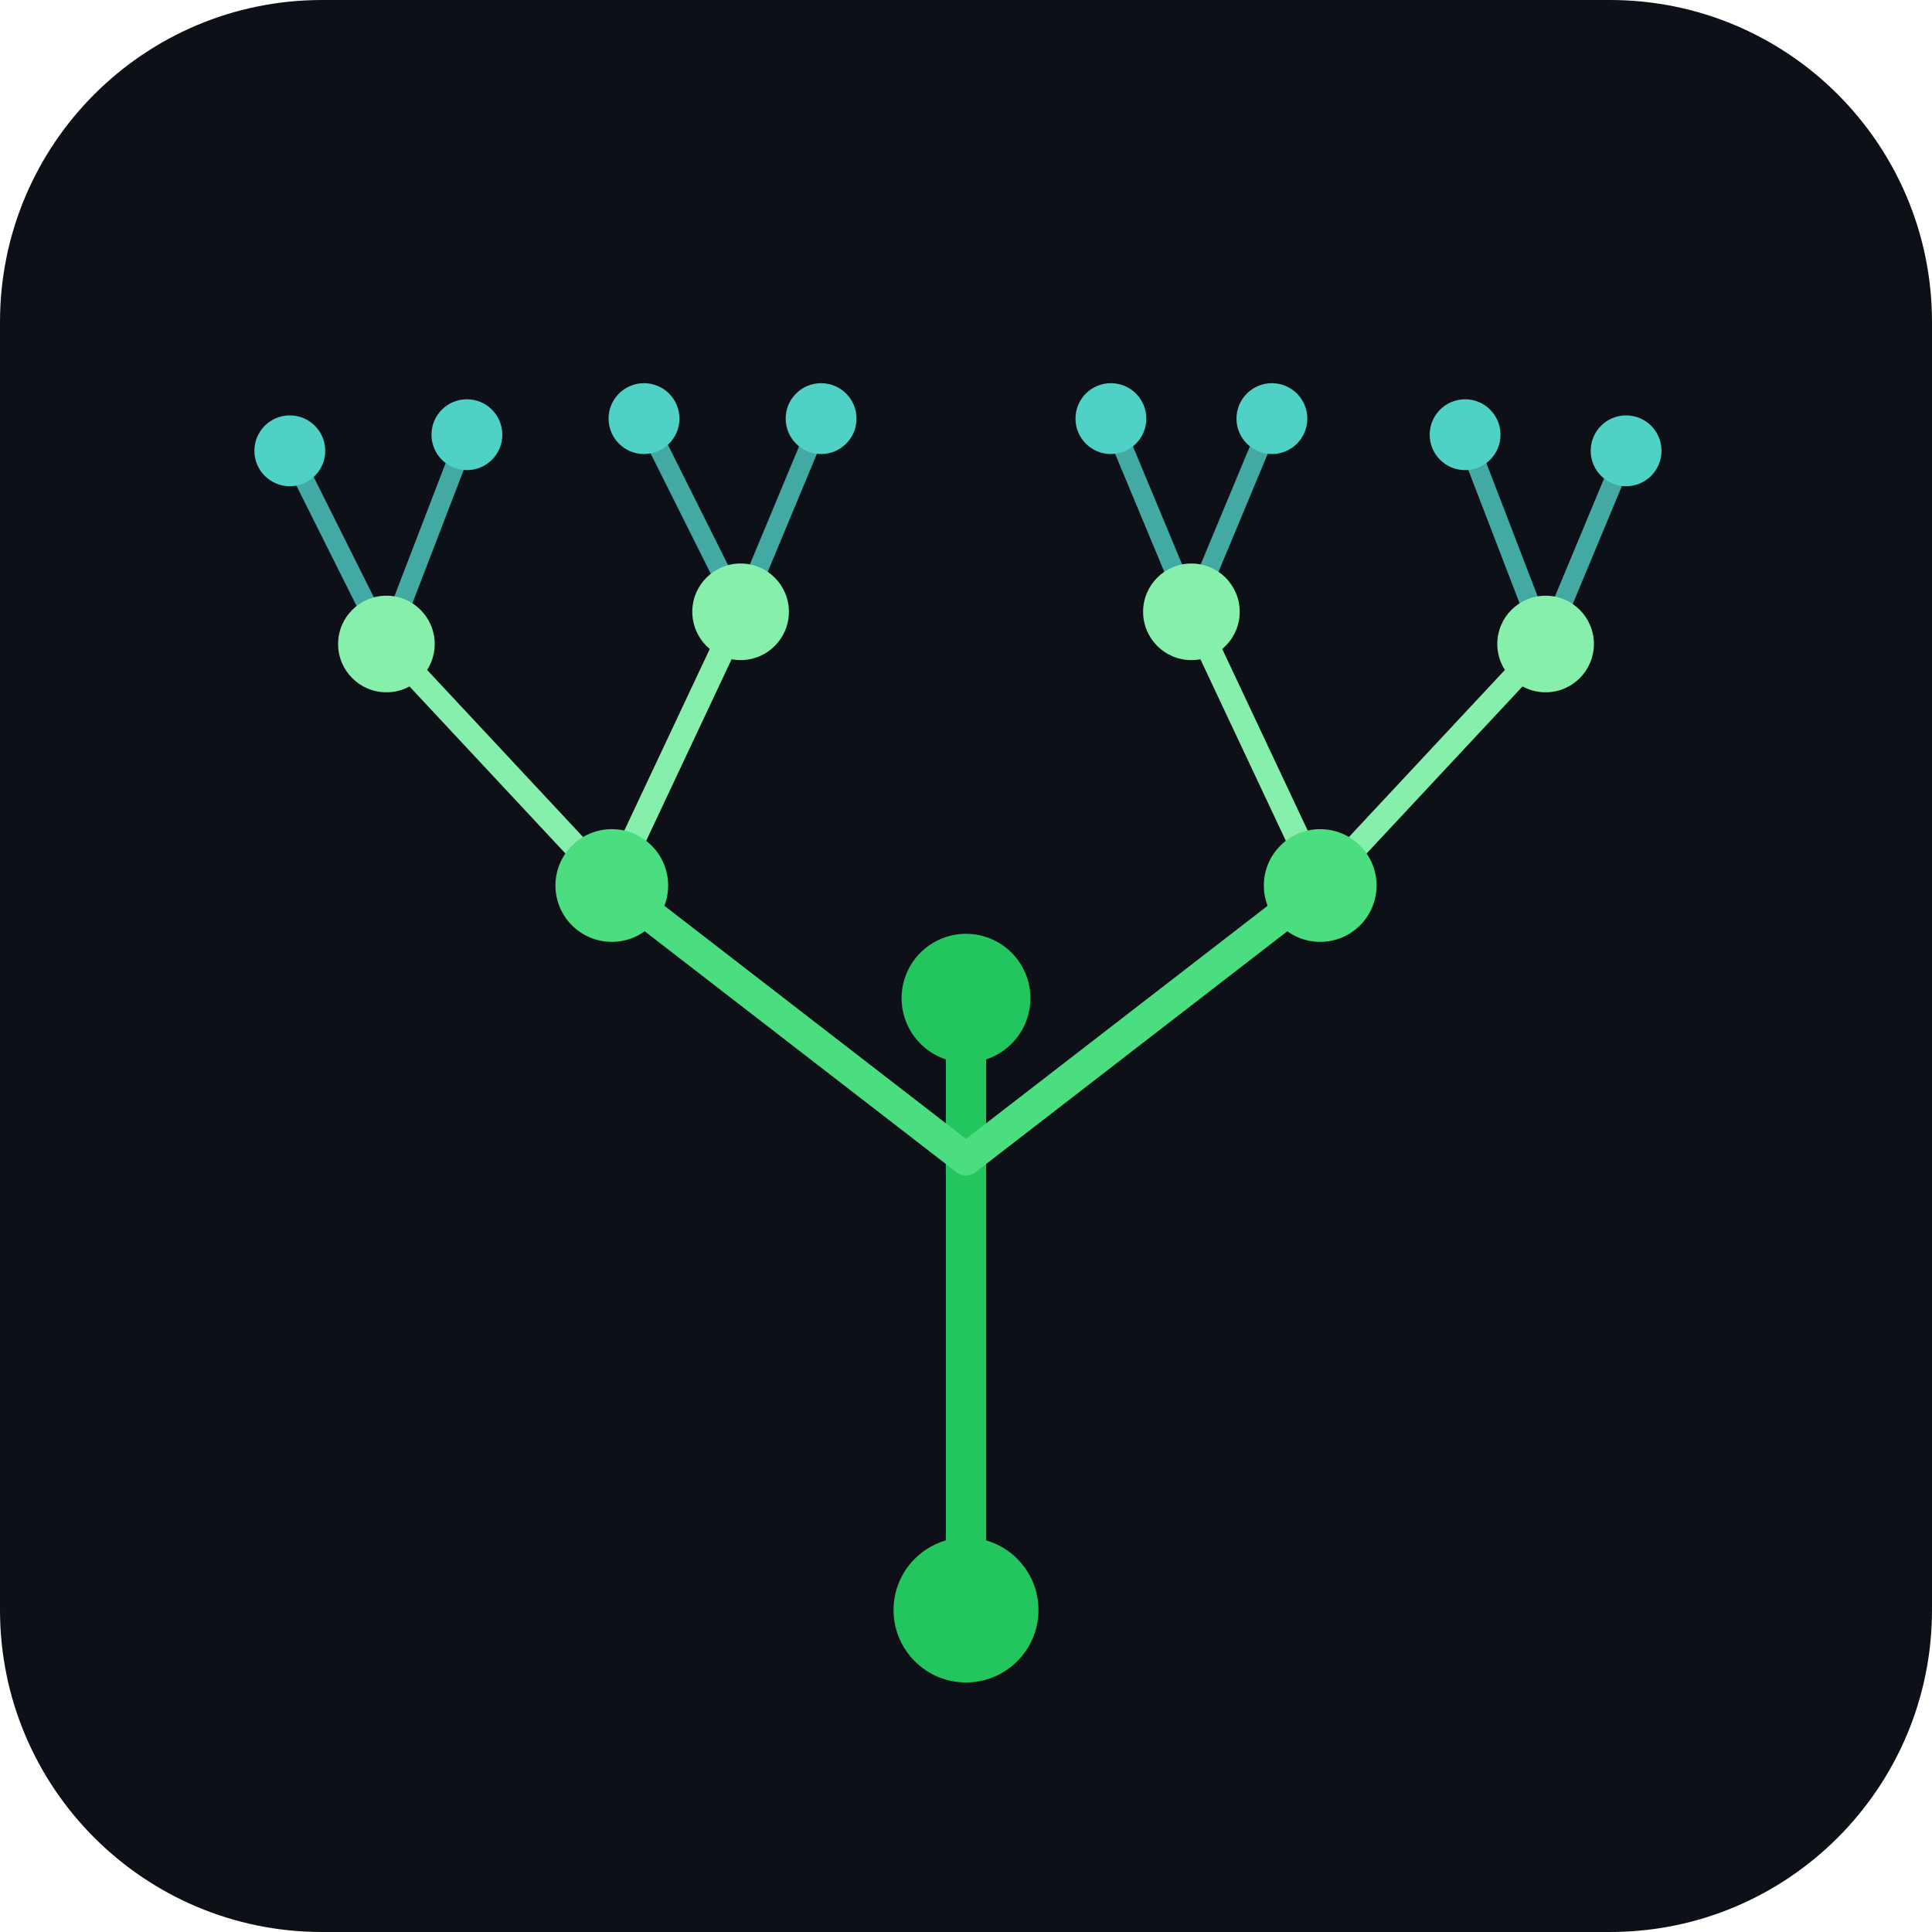
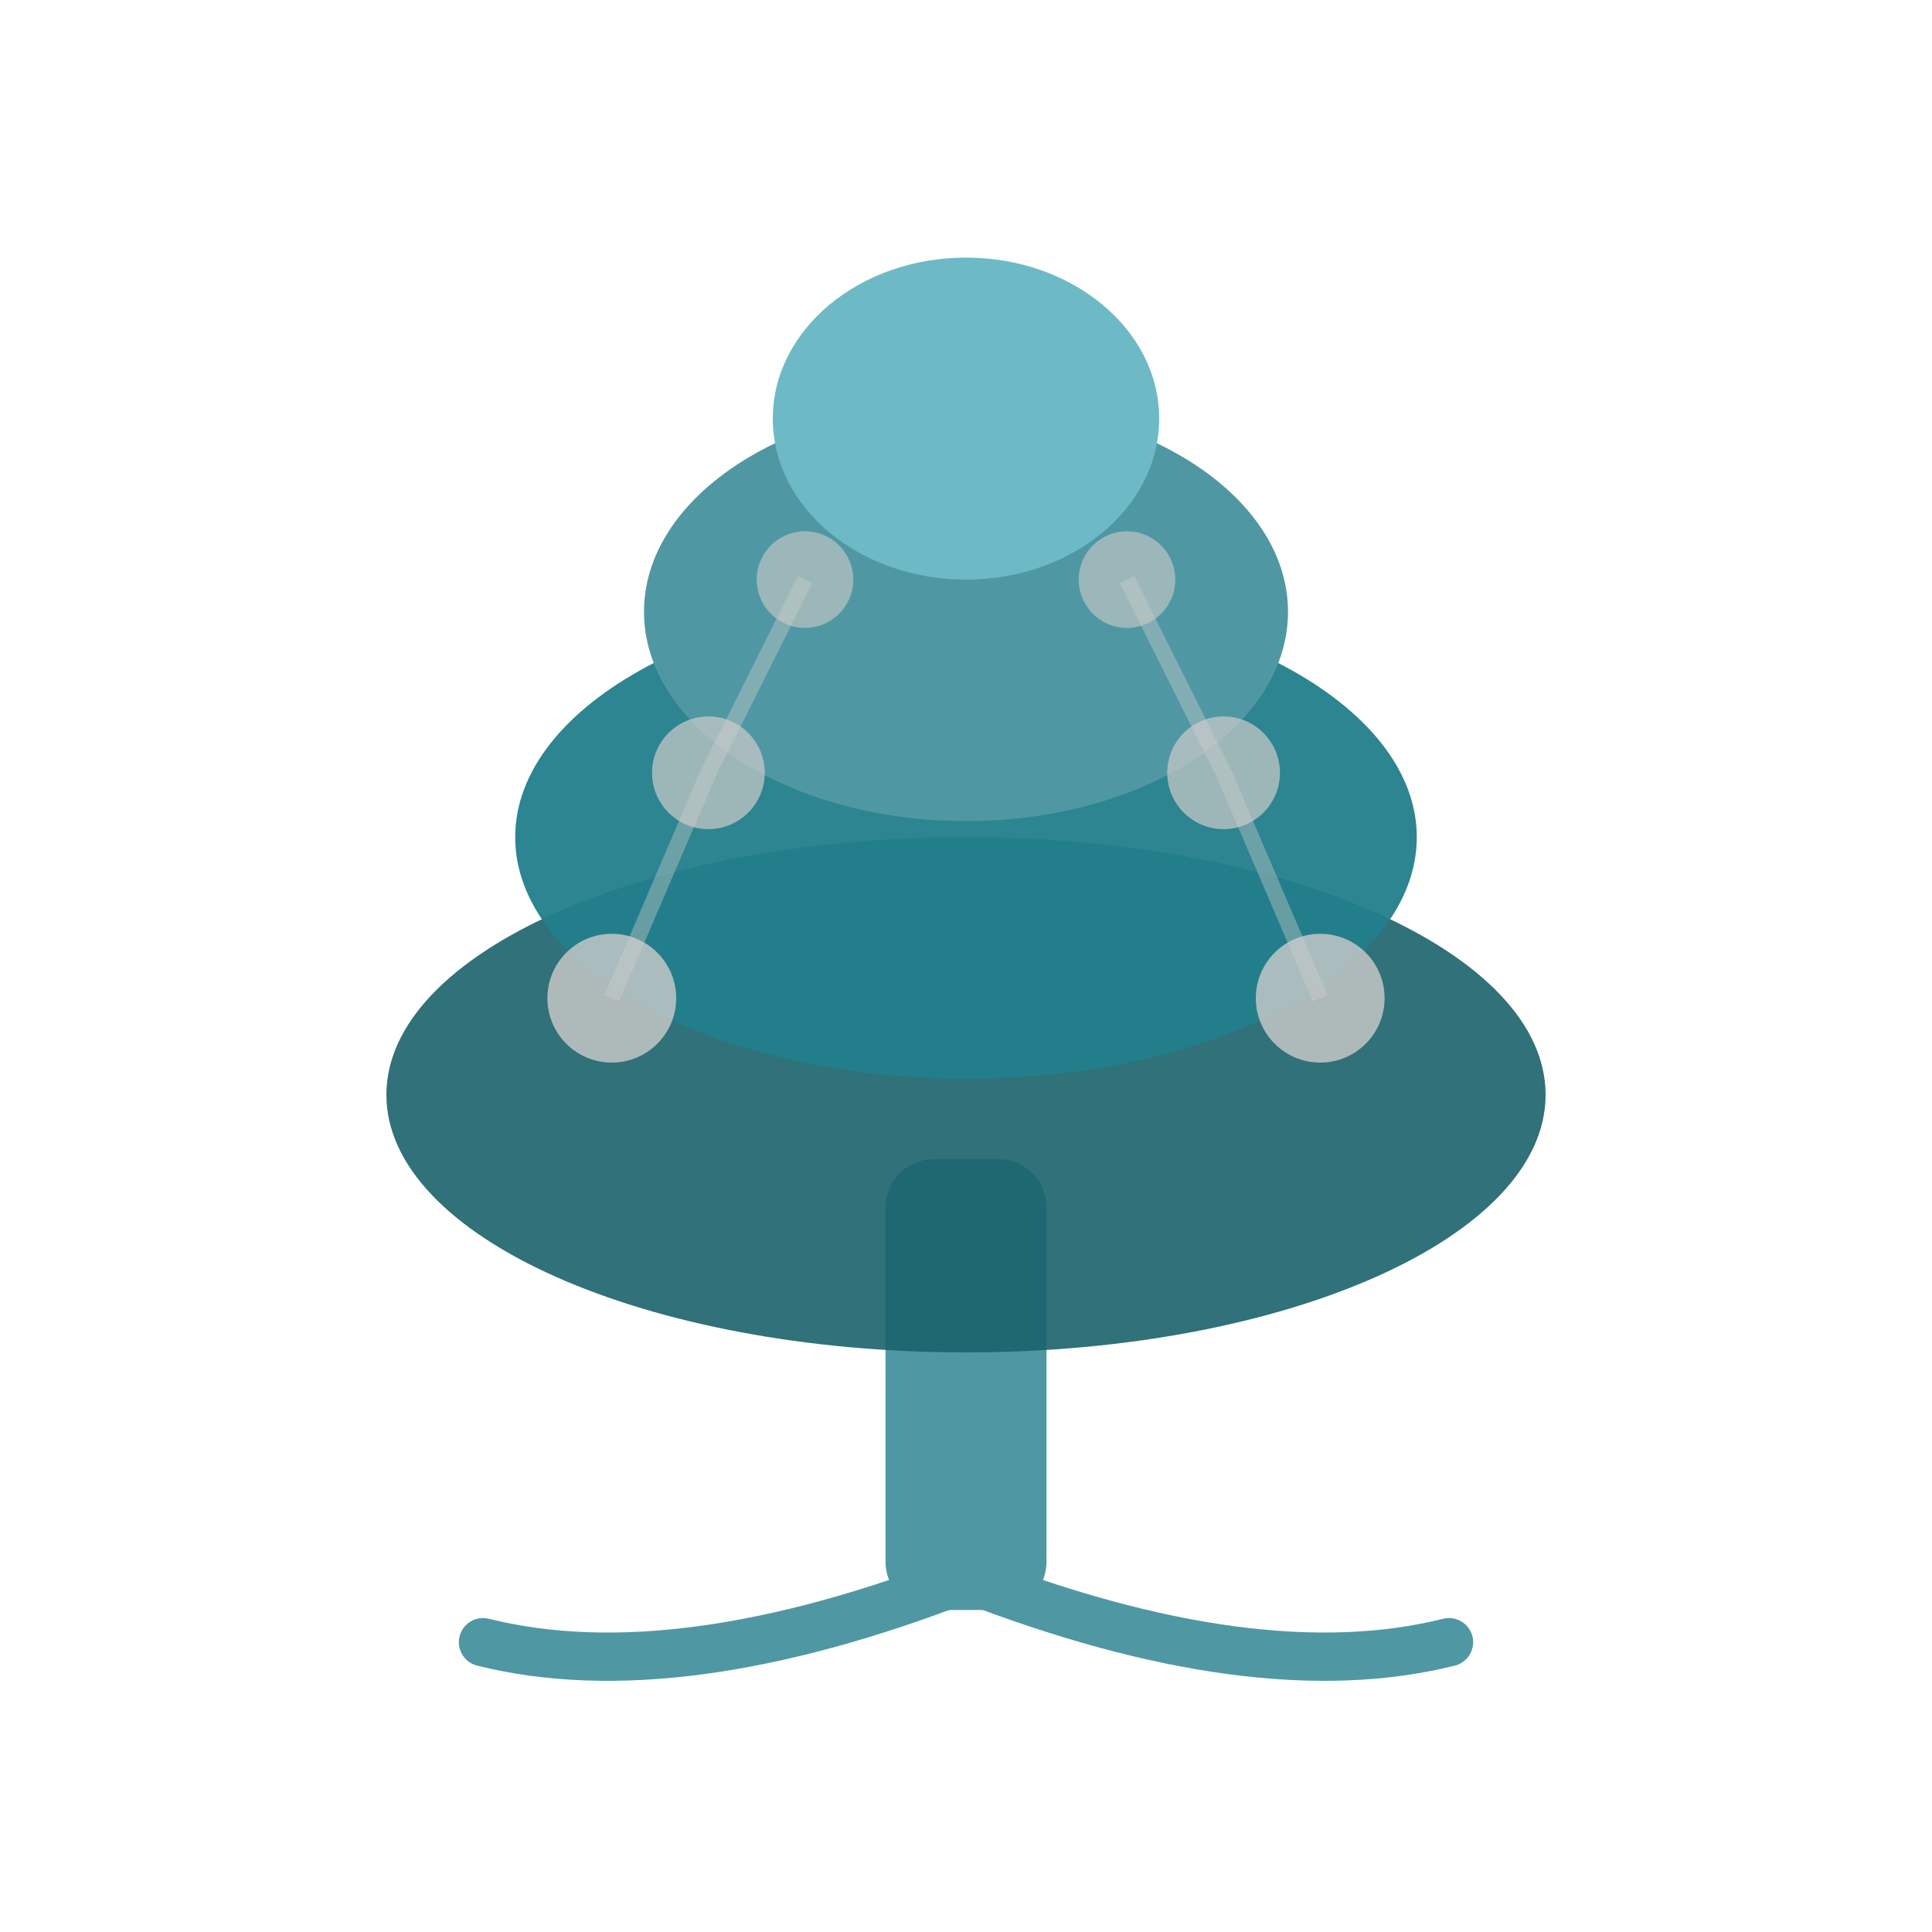
<svg xmlns="http://www.w3.org/2000/svg" viewBox="0 0 120 120" fill="none" aria-label="Skills Tree">
-   <rect width="120" height="120" rx="20" fill="#0d1117" />
-   <line x1="60" y1="100" x2="60" y2="62" stroke="#22c55e" stroke-width="2.5" stroke-linecap="round" />
-   <line x1="60" y1="72" x2="38" y2="55" stroke="#4ade80" stroke-width="2" stroke-linecap="round" />
-   <line x1="60" y1="72" x2="82" y2="55" stroke="#4ade80" stroke-width="2" stroke-linecap="round" />
-   <line x1="38" y1="55" x2="24" y2="40" stroke="#86efac" stroke-width="1.5" stroke-linecap="round" />
-   <line x1="38" y1="55" x2="46" y2="38" stroke="#86efac" stroke-width="1.5" stroke-linecap="round" />
-   <line x1="82" y1="55" x2="74" y2="38" stroke="#86efac" stroke-width="1.5" stroke-linecap="round" />
-   <line x1="82" y1="55" x2="96" y2="40" stroke="#86efac" stroke-width="1.5" stroke-linecap="round" />
-   <line x1="24" y1="40" x2="18" y2="28" stroke="#4fd1c5" stroke-width="1.2" stroke-linecap="round" opacity="0.8" />
-   <line x1="24" y1="40" x2="29" y2="27" stroke="#4fd1c5" stroke-width="1.2" stroke-linecap="round" opacity="0.8" />
-   <line x1="46" y1="38" x2="40" y2="26" stroke="#4fd1c5" stroke-width="1.2" stroke-linecap="round" opacity="0.8" />
-   <line x1="46" y1="38" x2="51" y2="26" stroke="#4fd1c5" stroke-width="1.2" stroke-linecap="round" opacity="0.8" />
-   <line x1="74" y1="38" x2="69" y2="26" stroke="#4fd1c5" stroke-width="1.2" stroke-linecap="round" opacity="0.8" />
-   <line x1="74" y1="38" x2="79" y2="26" stroke="#4fd1c5" stroke-width="1.2" stroke-linecap="round" opacity="0.8" />
-   <line x1="96" y1="40" x2="91" y2="27" stroke="#4fd1c5" stroke-width="1.2" stroke-linecap="round" opacity="0.8" />
-   <line x1="96" y1="40" x2="101" y2="28" stroke="#4fd1c5" stroke-width="1.2" stroke-linecap="round" opacity="0.8" />
-   <circle cx="60" cy="100" r="4.5" fill="#22c55e" />
-   <circle cx="60" cy="62" r="4" fill="#22c55e" />
-   <circle cx="38" cy="55" r="3.5" fill="#4ade80" />
-   <circle cx="82" cy="55" r="3.5" fill="#4ade80" />
-   <circle cx="24" cy="40" r="3" fill="#86efac" />
-   <circle cx="46" cy="38" r="3" fill="#86efac" />
-   <circle cx="74" cy="38" r="3" fill="#86efac" />
-   <circle cx="96" cy="40" r="3" fill="#86efac" />
-   <circle cx="18" cy="28" r="2.2" fill="#4fd1c5" />
-   <circle cx="29" cy="27" r="2.2" fill="#4fd1c5" />
-   <circle cx="40" cy="26" r="2.2" fill="#4fd1c5" />
-   <circle cx="51" cy="26" r="2.2" fill="#4fd1c5" />
-   <circle cx="69" cy="26" r="2.2" fill="#4fd1c5" />
-   <circle cx="79" cy="26" r="2.2" fill="#4fd1c5" />
-   <circle cx="91" cy="27" r="2.2" fill="#4fd1c5" />
-   <circle cx="101" cy="28" r="2.2" fill="#4fd1c5" />
+   <rect x="55" y="72" width="10" height="28" rx="3" fill="#4f98a3" />
+   <path d="M60 98 Q42 105 30 102" stroke="#4f98a3" stroke-width="3" stroke-linecap="round" fill="none" />
+   <path d="M60 98 Q78 105 90 102" stroke="#4f98a3" stroke-width="3" stroke-linecap="round" fill="none" />
+   <ellipse cx="60" cy="68" rx="36" ry="16" fill="#1a626b" opacity="0.9" />
+   <ellipse cx="60" cy="52" rx="28" ry="15" fill="#227f8b" opacity="0.95" />
+   <ellipse cx="60" cy="38" rx="20" ry="13" fill="#4f98a3" />
+   <ellipse cx="60" cy="26" rx="12" ry="10" fill="#6dbac6" />
+   <circle cx="38" cy="62" r="4" fill="#cdccca" opacity="0.8" />
+   <circle cx="82" cy="62" r="4" fill="#cdccca" opacity="0.8" />
+   <circle cx="44" cy="48" r="3.5" fill="#cdccca" opacity="0.7" />
+   <circle cx="76" cy="48" r="3.5" fill="#cdccca" opacity="0.7" />
+   <circle cx="50" cy="36" r="3" fill="#cdccca" opacity="0.6" />
+   <circle cx="70" cy="36" r="3" fill="#cdccca" opacity="0.6" />
+   <line x1="38" y1="62" x2="44" y2="48" stroke="#cdccca" stroke-width="1" opacity="0.4" />
+   <line x1="82" y1="62" x2="76" y2="48" stroke="#cdccca" stroke-width="1" opacity="0.4" />
+   <line x1="44" y1="48" x2="50" y2="36" stroke="#cdccca" stroke-width="1" opacity="0.4" />
+   <line x1="76" y1="48" x2="70" y2="36" stroke="#cdccca" stroke-width="1" opacity="0.4" />
</svg>
